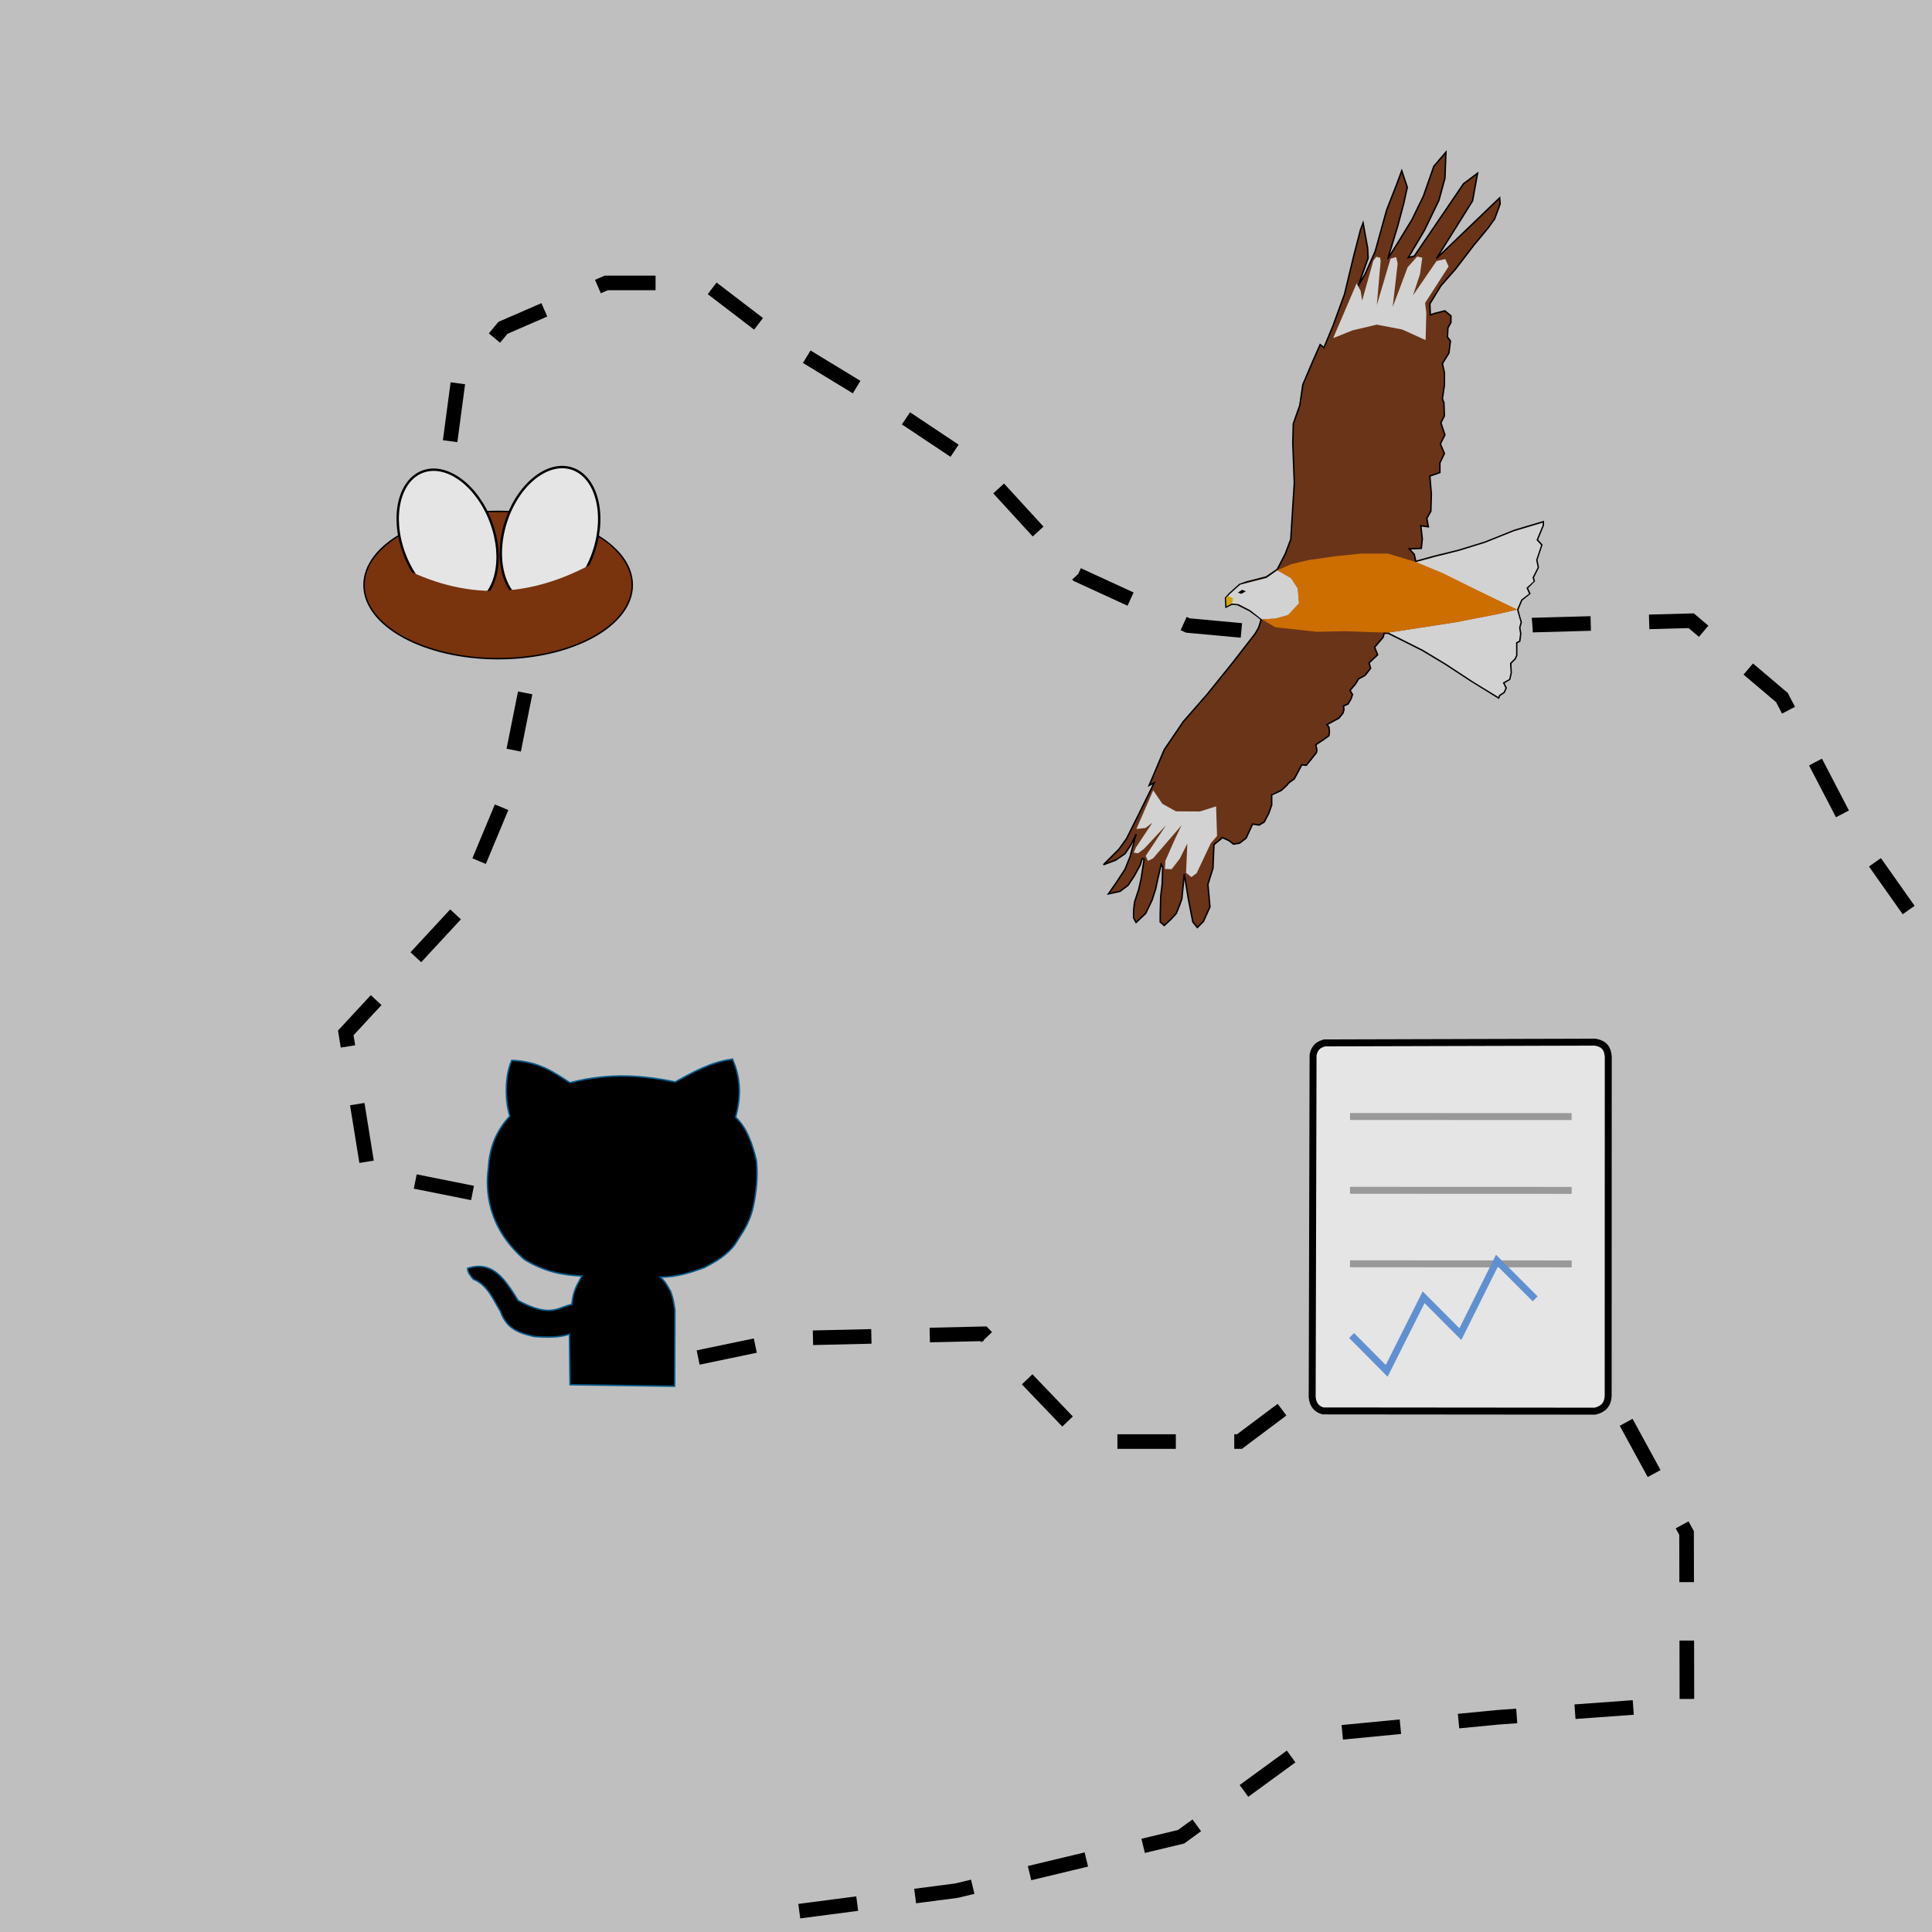
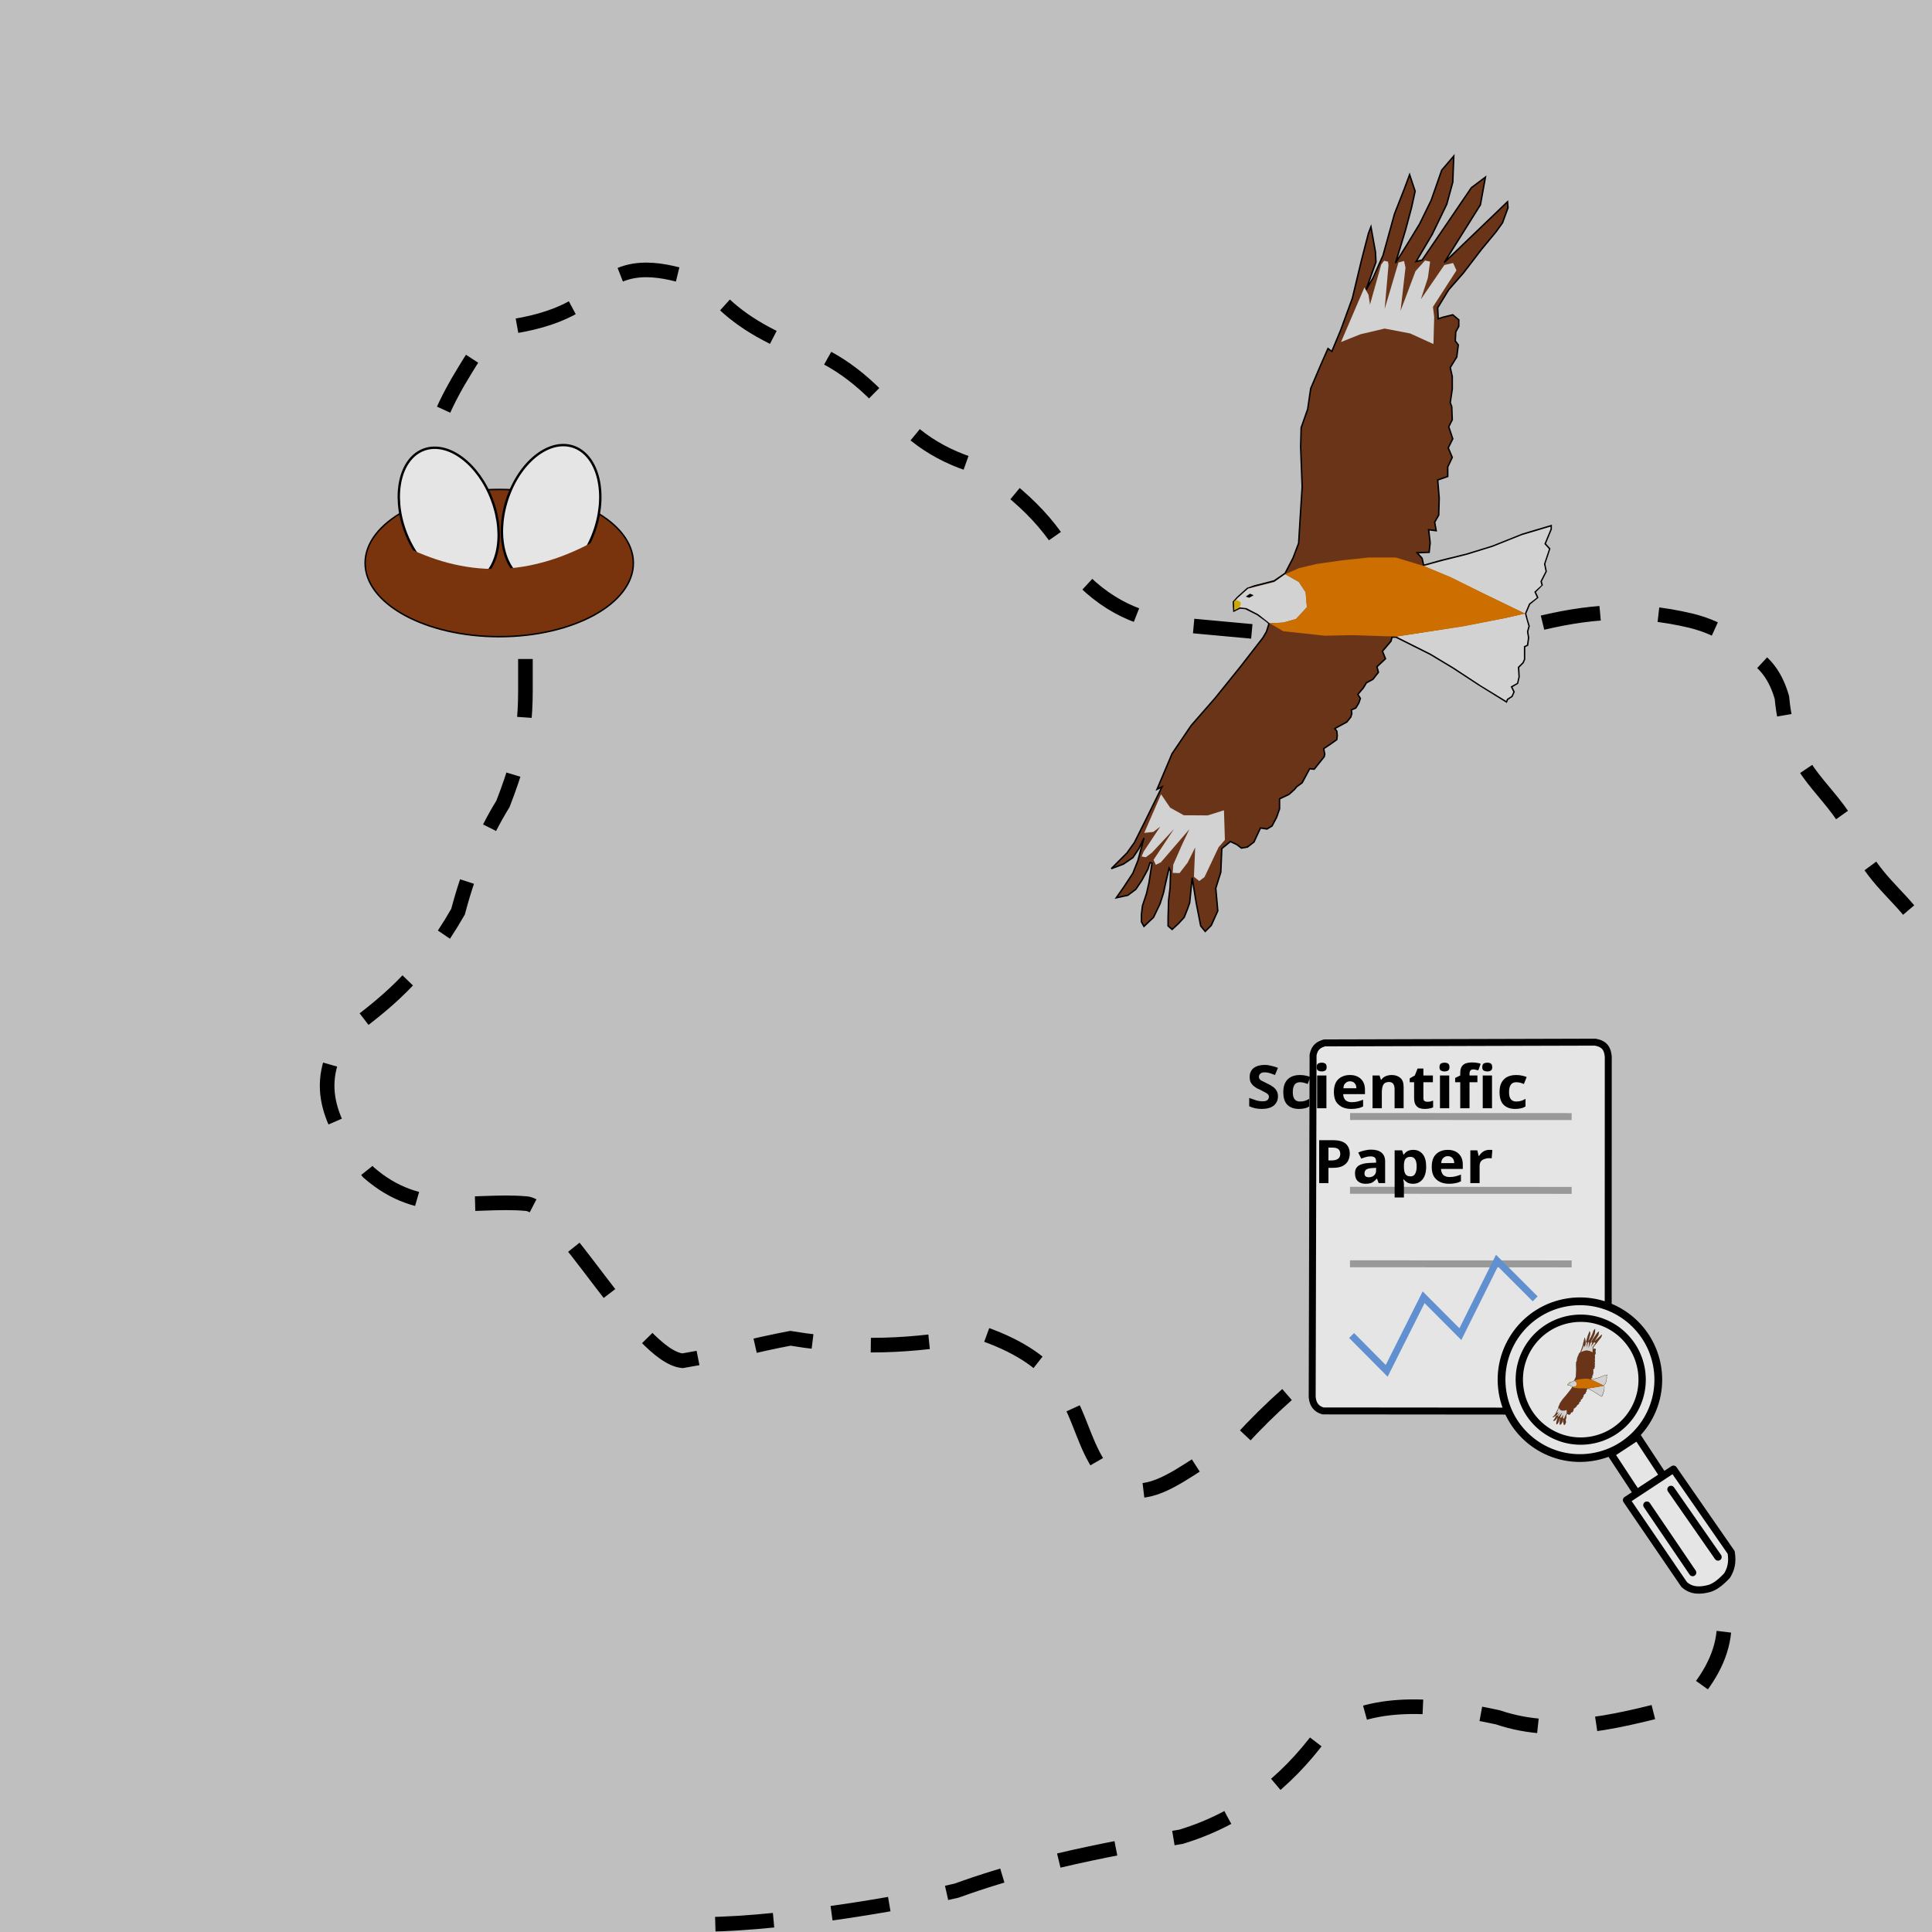
<svg xmlns="http://www.w3.org/2000/svg" width="132.292mm" height="132.292mm" viewBox="0 0 132.292 132.292" version="1.1" id="svg1" xml:space="preserve">
  <defs id="defs1" />
  <g id="layer1">
    <rect style="fill:#bfbfbf;fill-opacity:1;fill-rule:evenodd;stroke:none;stroke-width:0.1;stroke-dasharray:none" id="rect1" width="132.292" height="132.292" x="0.001" y="0" />
-     <path style="fill:none;fill-opacity:0.35;fill-rule:evenodd;stroke:#000000;stroke-width:1;stroke-dasharray:4, 4;stroke-dashoffset:0;stroke-opacity:1" d="M 130.692,62.314 126.489,56.36 122.015,47.763 115.805,42.504 104.939,42.802 92.533,43.861 81.343,42.831 73.801,39.361 67.036,31.98 60.578,27.675 53.506,23.37 48.278,19.373 H 41.513 l -7.073,3.075 -3.075,3.69 -1.23,9.225 5.843,4.92 v 7.073 l -1.538,7.688 -3.075,7.38 -7.688,8.303 1.538,9.533 10.763,2.153 10.763,10.763 7.38,-1.538 13.223,-0.308 7.073,7.38 h 10.455 l 12.3,-9.225 14.068,7.705 4.246,7.782 0.024,11.679 -12.951,0.94 -12.067,1.165 -9.618,7.014 -15.375,3.69 -14.145,1.845" id="path2" />
-     <g id="g7" transform="translate(-77.40825,-6.923812)">
+     <path style="fill:none;fill-opacity:0.35;fill-rule:evenodd;stroke:#000000;stroke-width:1;stroke-dasharray:4, 4;stroke-dashoffset:0;stroke-opacity:1" d="m 130.692,62.314 c -1.401,-1.667 -2.802,-2.585 -4.203,-5.953 -1.6,-2.669 -4.046,-3.817 -4.474,-8.597 -0.368,-1.268 -1.004,-2.402 -2.42,-3.146 -0.892,-0.952 -2.107,-1.688 -3.789,-2.113 -3.944,-0.937 -7.16,-0.642 -10.866,0.297 L 92.533,43.861 81.343,42.831 C 78.718,42.674 76.164,41.878 73.801,39.361 72.642,37 71.06,34.601 67.036,31.98 63.753,31.03 62.039,29.407 60.578,27.675 58.221,25.087 55.863,23.854 53.506,23.37 50.643,22.038 49.316,20.705 48.278,19.373 c -2.442,-0.843 -4.841,-1.49 -6.765,0 -1.47,1.291 -3.022,2.558 -7.073,3.075 -1.353,0.738 -1.844,1.64 -3.075,3.69 -3.525,6.16 -0.786,6.2 -1.23,9.225 l 5.843,4.92 v 7.073 c -0.004,3.579 -0.759,5.657 -1.538,7.688 -1.279,2.079 -2.323,4.51 -3.075,7.38 -2.563,4.481 -5.125,6.395 -7.688,8.303 -2.593,3.668 -0.806,6.644 1.538,9.533 3.588,3.171 7.175,1.844 10.763,2.153 2.28,0.036 7.698,10.487 10.763,10.763 2.854,-0.48 4.926,-1.077 7.38,-1.538 5.407,0.897 9.369,0.349 13.223,-0.308 5.432,1.918 5.947,4.703 7.073,7.38 2.874,6.93 6.864,1.197 10.455,0 4.42,-4.833 8.402,-7.26 12.3,-9.225 9,0.413 10.443,4.605 14.068,7.705 0.854,5.025 2.642,6.007 4.246,7.782 4.111,5.313 2.702,8.716 0.024,11.679 -4.317,1.088 -8.634,2.401 -12.951,0.94 -4.796,-1.049 -9.107,-1.196 -12.067,1.165 -2.458,3.335 -5.579,5.787 -9.618,7.014 -7.592,1.23 -11.973,2.46 -15.375,3.69 -4.8,1.128 -14.643,2.656 -19.187,2.24" id="path2" />
+     <g id="g7" transform="translate(-76.87054,-6.654953)" style="display:inline">
      <path style="fill:#6a3418;fill-opacity:1;fill-rule:evenodd;stroke:#000000;stroke-width:0.1;stroke-dasharray:none;stroke-opacity:1" d="m 180.097,20.471 -4.333,4.161 2.476,-3.955 0.344,-1.891 -0.963,0.722 -1.754,2.579 -1.616,2.373 -0.413,0.103 1.1,-1.857 0.997,-2.063 0.413,-1.513 0.069,-1.788 -0.825,0.963 -0.722,2.063 -0.791,1.616 -0.86,1.41 -0.791,1.272 0.688,-2.27 0.413,-1.547 0.241,-1.1 -0.378,-1.135 -0.344,0.928 -0.688,1.754 -0.791,2.854 -0.688,1.547 -0.481,0.825 0.688,-1.926 -0.034,-0.688 -0.309,-1.719 -0.172,0.447 -0.481,1.857 -0.619,2.579 -0.791,2.166 -0.616,1.483 -0.263,-0.201 -0.496,1.125 -0.688,1.616 -0.206,1.41 -0.447,1.272 -0.034,1.307 0.103,2.751 -0.138,2.166 -0.103,1.685 -0.378,0.997 -0.55,1.066 -0.757,0.516 -1.341,0.344 -0.481,0.172 -0.688,0.619 -0.275,0.309 0.034,0.619 0.413,-0.206 0.378,0.034 0.825,0.413 0.653,0.481 0.138,0.138 -0.172,0.55 -0.241,0.413 -1.547,1.994 -1.719,2.132 -1.651,1.891 -1.307,1.926 -1.032,2.442 0.344,-0.172 -1.135,2.304 -0.757,1.513 -0.516,0.722 -1.066,1.066 0.825,-0.309 0.653,-0.447 0.413,-0.619 0.344,-0.722 -0.413,1.547 -0.344,0.86 -0.585,0.894 -0.55,0.791 0.791,-0.172 0.55,-0.413 0.413,-0.619 0.413,-0.757 0.138,-0.447 0.138,0.034 -0.206,1.341 -0.172,0.757 -0.275,0.825 -0.069,0.585 v 0.516 l 0.172,0.309 0.653,-0.619 0.447,-0.928 0.241,-0.757 0.138,-0.653 0.241,-1.032 0.103,0.206 -0.034,1.135 -0.103,0.86 -0.034,1.238 v 0.516 l 0.275,0.241 0.447,-0.413 0.378,-0.413 0.206,-0.516 0.172,-0.481 0.172,-1.719 0.275,1.719 0.309,1.582 0.309,0.378 0.413,-0.413 0.447,-0.997 -0.138,-1.547 0.344,-1.1 0.069,-1.616 0.585,-0.481 0.447,0.206 0.309,0.241 0.413,-0.069 0.447,-0.344 0.447,-0.963 0.447,0.069 0.344,-0.206 0.309,-0.585 0.206,-0.585 v -0.688 l 0.653,-0.309 0.378,-0.344 0.138,-0.172 0.378,-0.275 0.516,-0.963 0.309,0.034 0.688,-0.86 0.034,-0.172 -0.069,-0.378 0.516,-0.344 0.378,-0.275 0.034,-0.275 -0.034,-0.309 -0.138,-0.172 0.447,-0.241 0.378,-0.206 0.275,-0.344 0.069,-0.241 -0.034,-0.241 0.309,-0.138 0.206,-0.344 0.103,-0.309 -0.172,-0.275 0.378,-0.447 0.206,-0.344 0.447,-0.241 0.378,-0.481 -0.103,-0.378 0.585,-0.55 -0.206,-0.516 0.585,-0.688 0.069,-0.275 h 0.275 l 2.338,1.169 1.547,0.928 1.788,1.169 1.891,1.169 0.069,-0.172 0.309,-0.206 0.138,-0.309 -0.172,-0.344 0.413,-0.241 0.103,-0.447 -0.034,-0.653 0.309,-0.309 0.103,-0.241 v -0.653 -0.206 l 0.206,-0.103 0.069,-0.516 -0.069,-0.413 0.103,-0.378 -0.138,-0.447 -0.103,-0.413 0.275,-0.653 0.55,-0.447 -0.172,-0.378 0.481,-0.481 -0.069,-0.241 0.344,-0.688 -0.103,-0.516 0.344,-1.032 -0.309,-0.344 0.413,-0.997 v -0.241 l -1.96,0.585 -2.063,0.825 -1.788,0.55 -1.685,0.413 -1.238,0.344 -0.103,-0.481 -0.344,-0.378 0.825,-0.034 0.069,-0.653 -0.103,-0.894 0.516,0.069 -0.103,-0.585 0.275,-0.481 0.034,-1.169 -0.103,-1.238 0.688,-0.241 v -0.653 l 0.309,-0.653 -0.275,-0.653 0.309,-0.619 -0.275,-0.825 0.241,-0.481 -0.034,-0.894 -0.103,-0.275 0.138,-0.928 v -0.86 l -0.138,-0.619 0.447,-0.722 0.103,-0.825 -0.206,-0.275 0.034,-0.619 0.206,-0.378 v -0.447 l -0.413,-0.344 -0.688,0.172 -0.309,0.103 -0.034,-0.757 0.757,-1.238 0.997,-1.135 1.238,-1.616 0.997,-1.204 0.447,-0.619 0.378,-1.032 z" id="path1-9" />
      <path style="fill:#d2d2d2;fill-opacity:1;fill-rule:evenodd;stroke:none;stroke-width:0.1;stroke-dasharray:none;stroke-dashoffset:0;stroke-opacity:1" d="m 170.299,26.334 -1.604,3.743 1.337,-0.535 1.652,-0.389 1.746,0.335 1.595,0.725 0.05,-1.864 -0.085,-0.682 1.61,-2.497 -0.23,-0.506 -0.598,0.138 -1.61,2.347 0.481,-1.461 0.154,-1.119 -0.347,-0.077 -0.656,0.733 -0.694,1.851 -0.328,0.86 0.339,-2.956 -0.1,-0.453 -0.384,0.105 -0.943,3.179 0.263,-3.003 -0.033,-0.234 -0.267,-0.067 -0.2,0.267 -0.768,2.738 -0.1,-0.668 z" id="path4" />
      <path style="fill:#d2d2d2;fill-opacity:1;fill-rule:evenodd;stroke:none;stroke-width:0.2;stroke-dasharray:4.8, 4.8;stroke-dashoffset:0;stroke-opacity:1" d="m 161.39,48.427 0.357,-0.183 0.472,0.048 0.804,0.418 0.787,0.623 0.926,-0.043 0.877,-0.245 0.752,-0.811 -0.086,-1.018 -0.465,-0.712 -0.938,-0.534 -0.743,0.532 -1.798,0.455 -0.714,0.638 -0.249,0.281 z" id="path4-1" />
      <path style="fill:#d2d2d2;fill-opacity:1;fill-rule:evenodd;stroke:none;stroke-width:0.1;stroke-dasharray:none;stroke-dashoffset:0;stroke-opacity:1" d="m 175.919,46.081 5.363,2.587 0.287,-0.683 0.535,-0.41 -0.178,-0.393 0.494,-0.456 -0.077,-0.257 0.351,-0.691 -0.103,-0.51 0.341,-1.015 -0.317,-0.348 0.422,-1.02 0.005,-0.166 -1.971,0.586 -1.994,0.797 -1.77,0.547 -1.675,0.42 -1.27,0.347 z" id="path4-1-8" />
      <path style="fill:#d2d2d2;fill-opacity:1;fill-rule:evenodd;stroke:none;stroke-width:0.1;stroke-dasharray:none;stroke-dashoffset:0;stroke-opacity:1" d="m 178.296,53.603 1.711,1.046 0.045,-0.135 0.313,-0.203 0.124,-0.272 -0.182,-0.374 0.439,-0.246 0.095,-0.415 -0.041,-0.676 0.321,-0.319 0.097,-0.224 -0.004,-0.88 0.211,-0.105 0.064,-0.484 -0.066,-0.413 0.1,-0.375 -0.196,-0.692 -0.043,-0.175 -1.261,0.291 -2.932,0.569 -2.862,0.448 -1.741,0.267 2.342,1.173 1.585,0.957 z" id="path4-1-8-5" />
      <path style="fill:#d2d2d2;fill-opacity:1;fill-rule:evenodd;stroke:none;stroke-width:0.1;stroke-dasharray:none;stroke-dashoffset:0;stroke-opacity:1" d="m 155.221,63.688 1.152,-2.646 0.626,0.92 0.932,0.518 1.639,0.009 1.11,-0.35 0.065,2.028 -0.431,0.5 -0.966,2.045 -0.359,0.27 -0.365,-0.29 0.085,-2.004 -0.517,1.035 -0.556,0.718 -0.464,-0.016 0.037,-0.565 0.661,-1.499 0.446,-0.929 -1.953,2.267 -0.347,0.175 -0.156,-0.344 1.39,-2.099 -1.49,1.6 -0.431,0.324 -0.289,-0.053 0.148,-0.346 1.129,-1.697 -0.476,0.362 z" id="path4-3" />
      <path style="fill:#d0a600;fill-opacity:1;fill-rule:evenodd;stroke:none;stroke-width:0.2;stroke-dasharray:4.8, 4.8;stroke-dashoffset:0;stroke-opacity:1" d="m 161.389,48.433 -0.023,-0.583 0.112,-0.104 0.144,0.04 0.192,0.088 0.016,0.16 -0.04,0.096 -0.037,0.114 z" id="path5" />
      <path style="fill:#cc6f00;fill-opacity:1;fill-rule:evenodd;stroke:none;stroke-width:0.1;stroke-dasharray:none;stroke-dashoffset:0;stroke-opacity:1" d="m 164.868,45.971 0.937,0.532 0.461,0.703 0.086,1.037 -0.737,0.791 -0.845,0.242 -0.951,0.06 0.923,0.542 2.837,0.307 1.879,-0.038 2.377,0.077 0.308,0.004 0.344,0.014 4.582,-0.7 2.876,-0.562 1.336,-0.312 -2.819,-1.373 -2.223,-1.11 -1.905,-0.783 -1.89,-0.572 h -1.86 l -1.797,0.189 -1.765,0.252 -1.198,0.284 z" id="path6" />
      <path style="fill:#000000;fill-opacity:1;fill-rule:evenodd;stroke:none;stroke-width:0.2;stroke-dasharray:4.8, 4.8;stroke-dashoffset:0;stroke-opacity:1" d="m 162.461,47.308 -0.291,0.199 0.238,0.079 0.305,-0.172 z" id="path7" />
    </g>
-     <g id="g10" transform="translate(-129.9444,-52.14269)">
+     <g id="g10" transform="translate(-129.8691,-53.64718)" style="display:inline">
      <ellipse style="fill:#79330d;fill-opacity:1;fill-rule:evenodd;stroke:#000000;stroke-width:0.1;stroke-dasharray:none;stroke-dashoffset:0;stroke-opacity:1" id="path8" cx="164.054" cy="92.202" rx="9.184" ry="5.042" />
      <ellipse style="fill:#e5e5e5;fill-opacity:1;fill-rule:evenodd;stroke:#000000;stroke-width:0.163;stroke-dasharray:none;stroke-dashoffset:0;stroke-opacity:1" id="path9" cx="119.501" cy="138.249" rx="3.16" ry="4.849" transform="matrix(0.9405249,-0.3397249,0.3486646,0.9372476,0,0)" />
      <ellipse style="fill:#e5e5e5;fill-opacity:1;fill-rule:evenodd;stroke:#000000;stroke-width:0.164;stroke-dasharray:none;stroke-dashoffset:0;stroke-opacity:1" id="path9-1" cx="186.657" cy="34.65" rx="3.174" ry="4.862" transform="matrix(0.954212,0.2991313,-0.3031524,0.9529421,0,0)" />
      <path style="fill:#79330d;fill-opacity:1;fill-rule:evenodd;stroke:none;stroke-width:0.107;stroke-dasharray:none;stroke-dashoffset:0;stroke-opacity:1" d="m 156.958,90.731 c 4.168,2.268 8.702,2.813 14.005,-0.251 l 1.351,1.88 -2.488,2.318 -8.317,0.313 -5.047,-2.193 z" id="path10" />
    </g>
-     <path style="display:inline;fill:#000000;fill-opacity:1;fill-rule:evenodd;stroke:#045b8b;stroke-width:0.1;stroke-dasharray:none;stroke-dashoffset:0;stroke-opacity:1" d="m 39.024,74.138 c -1.05,-0.676 -2.092,-1.457 -3.978,-1.53 -0.496,1.075 -0.462,2.795 -0.134,3.815 -0.995,1.097 -1.392,2.217 -1.467,3.544 -0.213,1.534 -0.067,4.091 2.467,6.277 1.38,0.845 2.674,1.083 3.939,1.125 -0.269,0.536 -0.595,0.899 -0.693,1.948 -0.963,0.2 -1.417,0.953 -3.679,-0.26 -0.859,-1.386 -1.714,-2.78 -3.463,-2.208 0.009,0.285 0.203,0.51 0.39,0.736 0.971,0.385 1.349,1.364 1.861,2.208 0.444,1.306 1.487,1.525 2.283,1.718 0.98,0.086 1.827,0.06 2.442,-0.157 l 0.041,3.463 7.161,0.105 0.02,-5.215 c -0.101,-0.768 -0.202,-0.997 -0.303,-1.299 -0.2,-0.317 -0.325,-0.635 -0.693,-0.952 1.192,-0.02 2.092,-0.332 2.987,-0.649 0.821,-0.42 1.6,-0.881 2.121,-1.602 0.457,-0.751 0.97,-1.333 1.255,-2.597 0.195,-0.941 0.323,-1.935 0.216,-3.117 -0.281,-1.191 -0.665,-2.279 -1.429,-2.987 0.346,-1.275 0.407,-2.586 -0.216,-3.983 -1.543,0.222 -2.732,0.922 -3.916,1.563 -2.137,-0.426 -4.39,-0.665 -7.213,0.053 z" id="path11" />
+     <g id="g14-0" transform="matrix(0.4759436,0,0,0.4759436,-38.74576,32.8339)" style="display:none;stroke-width:1.051;stroke-dasharray:none">
+       <path style="fill:#e5e5e5;fill-opacity:1;fill-rule:evenodd;stroke:#000000;stroke-width:1.051;stroke-linecap:round;stroke-linejoin:round;stroke-dasharray:none;stroke-dashoffset:0;stroke-opacity:1" d="m 145.258,83.233 -0.127,49.228 c 0.095,1.089 0.63,1.739 1.564,1.99 l 39.129,0.035 c 1.138,-0.256 1.869,-0.92 1.891,-2.292 l 0.013,-48.716 c -0.094,-1.132 -0.529,-1.839 -1.869,-2.082 l -38.964,0.108 c -0.704,0.228 -1.389,0.498 -1.637,1.729 z" id="path12-5" />
+       <path style="fill:none;fill-opacity:1;fill-rule:evenodd;stroke:#999999;stroke-width:1.051;stroke-linecap:square;stroke-linejoin:miter;stroke-dasharray:none;stroke-dashoffset:0;stroke-opacity:1" d="m 151.079,92.093 30.878,0.012" id="path13-2" />
+       <path style="fill:none;fill-opacity:1;fill-rule:evenodd;stroke:#999999;stroke-width:1.051;stroke-linecap:square;stroke-linejoin:miter;stroke-dasharray:none;stroke-dashoffset:0;stroke-opacity:1" d="m 151.074,102.709 30.889,0.012" id="path13-3-2" />
+       <path style="fill:none;fill-opacity:1;fill-rule:evenodd;stroke:#999999;stroke-width:1.051;stroke-linecap:square;stroke-linejoin:miter;stroke-dasharray:none;stroke-dashoffset:0;stroke-opacity:1" d="m 151.067,113.286 30.895,0.012" id="path13-3-7-7" />
+       <path style="fill:none;fill-opacity:1;fill-rule:evenodd;stroke:#6190d1;stroke-width:1.051;stroke-linecap:square;stroke-linejoin:miter;stroke-dasharray:none;stroke-dashoffset:0;stroke-opacity:1" d="m 151.153,123.956 4.696,4.729 5.314,-10.587 5.286,5.307 5.264,-10.577 5.146,5.146" id="path14-3" />
+       <text xml:space="preserve" style="font-style:normal;font-variant:normal;font-weight:600;font-stretch:condensed;font-size:4.167px;font-family:'Avenir Next Condensed';-inkscape-font-specification:'Avenir Next Condensed,  Semi-Bold Condensed';text-align:start;writing-mode:lr-tb;direction:ltr;text-anchor:start;display:inline;fill:#000000;fill-opacity:1;fill-rule:evenodd;stroke:none;stroke-width:0.591;stroke-linecap:round;stroke-linejoin:round;stroke-dasharray:none;stroke-opacity:1" x="39.837" y="77.405" id="text15-9" transform="matrix(2.134715,0,0,2.067993,81.40829,-68.98695)">
+         <tspan id="tspan15-5" style="font-style:normal;font-variant:normal;font-weight:600;font-stretch:condensed;font-size:4.167px;font-family:'Avenir Next Condensed';-inkscape-font-specification:'Avenir Next Condensed,  Semi-Bold Condensed';text-align:center;text-anchor:middle;fill:#000000;fill-opacity:1;stroke:none;stroke-width:0.591" x="39.837" y="77.405">Master</tspan>
+         <tspan style="font-style:normal;font-variant:normal;font-weight:600;font-stretch:condensed;font-size:4.167px;font-family:'Avenir Next Condensed';-inkscape-font-specification:'Avenir Next Condensed,  Semi-Bold Condensed';text-align:center;text-anchor:middle;fill:#000000;fill-opacity:1;stroke:none;stroke-width:0.591" x="39.837" y="82.614" id="tspan16-4">Thesis</tspan>
+       </text>
+       <g id="g15" transform="matrix(2.101089,0,0,2.101089,82.27904,-70.01602)" style="display:inline;stroke-width:1.051;stroke-dasharray:none">
+         <path style="fill:#e5e5e5;fill-opacity:1;fill-rule:evenodd;stroke:#000000;stroke-width:0.5;stroke-linecap:round;stroke-linejoin:round;stroke-dasharray:none;stroke-opacity:1" d="m 43.353,70.463 c 1.983,3.374 4.792,5.627 8.479,6.688 l 3.941,-4.897 c -3.521,-1.116 -6.444,-3.105 -8.384,-6.53 z" id="path1" />
+         <rect style="fill:#e5e5e5;fill-opacity:1;fill-rule:evenodd;stroke:#000000;stroke-width:0.932;stroke-linecap:round;stroke-linejoin:round;stroke-dasharray:none;stroke-opacity:1" id="rect2" width="10.075" height="9.854" x="77.761" y="-9.105" transform="matrix(0.569065,0.8222926,-0.9339553,-0.3573898,0,0)" />
+         <path style="fill:none;fill-opacity:1;fill-rule:evenodd;stroke:#000000;stroke-width:0.7;stroke-linecap:round;stroke-linejoin:round;stroke-dasharray:none;stroke-opacity:1" d="m 50.943,69.448 3.572,1 c 1.982,0.696 2.417,1.438 2.438,3.202 l -0.032,5.489 -1.281,1.409 2.796,0.02 -1.514,-1.429" id="path3" />
+         <path style="fill:#e5e5e5;fill-opacity:1;fill-rule:evenodd;stroke:none;stroke-width:0.965;stroke-linecap:round;stroke-linejoin:round;stroke-dasharray:none;stroke-opacity:1" d="m 56.191,72.623 1.598,2.311 -2.214,-0.847 z" id="path15" />
+       </g>
+     </g>
+     <path style="display:none;fill:#e5e5e5;fill-opacity:1;fill-rule:evenodd;stroke:#000000;stroke-width:0.6;stroke-dasharray:none;stroke-dashoffset:0;stroke-opacity:1" d="m 39.163,71.967 c -1.288,-0.83 -2.566,-1.787 -4.879,-1.876 -0.609,1.319 -0.566,3.427 -0.165,4.679 -1.221,1.345 -1.708,2.719 -1.8,4.347 -0.261,1.881 -0.082,5.017 3.026,7.698 1.693,1.037 3.279,1.328 4.831,1.38 -0.329,0.658 -0.73,1.103 -0.849,2.389 -1.181,0.245 -1.738,1.169 -4.513,-0.319 -1.053,-1.7 -2.102,-3.41 -4.247,-2.708 0.012,0.35 0.248,0.625 0.478,0.903 1.191,0.473 1.654,1.673 2.283,2.708 0.545,1.602 1.824,1.87 2.8,2.107 1.202,0.105 2.24,0.074 2.995,-0.193 l 0.05,4.247 8.783,0.128 0.025,-6.396 c -0.124,-0.942 -0.248,-1.223 -0.372,-1.593 -0.245,-0.389 -0.398,-0.779 -0.849,-1.168 1.462,-0.025 2.566,-0.407 3.663,-0.796 1.007,-0.515 1.963,-1.081 2.602,-1.964 0.56,-0.922 1.189,-1.635 1.54,-3.186 0.239,-1.154 0.397,-2.373 0.265,-3.823 -0.345,-1.46 -0.815,-2.795 -1.752,-3.663 0.424,-1.564 0.499,-3.172 -0.265,-4.885 -1.893,0.273 -3.351,1.131 -4.803,1.917 -2.621,-0.522 -5.384,-0.815 -8.847,0.066 z" id="path11" />
    <g id="g14" transform="matrix(0.4759436,0,0,0.4759436,20.77669,32.62071)" style="display:inline">
      <path style="fill:#e5e5e5;fill-opacity:1;fill-rule:evenodd;stroke:#000000;stroke-width:1;stroke-linecap:round;stroke-linejoin:round;stroke-dasharray:none;stroke-dashoffset:0;stroke-opacity:1" d="m 145.258,83.233 -0.127,49.228 c 0.095,1.089 0.63,1.739 1.564,1.99 l 39.129,0.035 c 1.138,-0.256 1.869,-0.92 1.891,-2.292 l 0.013,-48.716 c -0.094,-1.132 -0.529,-1.839 -1.869,-2.082 l -38.964,0.108 c -0.704,0.228 -1.389,0.498 -1.637,1.729 z" id="path12" />
      <path style="fill:none;fill-opacity:1;fill-rule:evenodd;stroke:#999999;stroke-width:1;stroke-linecap:square;stroke-linejoin:miter;stroke-dasharray:none;stroke-dashoffset:0;stroke-opacity:1" d="m 151.079,92.093 30.878,0.012" id="path13" />
      <path style="fill:none;fill-opacity:1;fill-rule:evenodd;stroke:#999999;stroke-width:1;stroke-linecap:square;stroke-linejoin:miter;stroke-dasharray:none;stroke-dashoffset:0;stroke-opacity:1" d="m 151.074,102.709 30.889,0.012" id="path13-3" />
      <path style="fill:none;fill-opacity:1;fill-rule:evenodd;stroke:#999999;stroke-width:1;stroke-linecap:square;stroke-linejoin:miter;stroke-dasharray:none;stroke-dashoffset:0;stroke-opacity:1" d="m 151.067,113.286 30.895,0.012" id="path13-3-7" />
      <path style="fill:none;fill-opacity:1;fill-rule:evenodd;stroke:#6190d1;stroke-width:1;stroke-linecap:square;stroke-linejoin:miter;stroke-dasharray:none;stroke-dashoffset:0;stroke-opacity:1" d="m 151.153,123.956 4.696,4.729 5.314,-10.587 5.286,5.307 5.264,-10.577 5.146,5.146" id="path14" />
+       <text xml:space="preserve" style="font-style:normal;font-variant:normal;font-weight:600;font-stretch:condensed;font-size:4.167px;font-family:'Avenir Next Condensed';-inkscape-font-specification:'Avenir Next Condensed,  Semi-Bold Condensed';text-align:start;writing-mode:lr-tb;direction:ltr;text-anchor:start;fill:#000000;fill-opacity:1;fill-rule:evenodd;stroke:none;stroke-width:0.591;stroke-linecap:round;stroke-linejoin:round;stroke-dasharray:none;stroke-opacity:1" x="98.384" y="77.103" id="text15" transform="matrix(2.134715,0,0,2.067993,-43.65368,-68.53902)">
+         <tspan id="tspan15" style="font-style:normal;font-variant:normal;font-weight:600;font-stretch:condensed;font-size:4.167px;font-family:'Avenir Next Condensed';-inkscape-font-specification:'Avenir Next Condensed,  Semi-Bold Condensed';text-align:center;text-anchor:middle;fill:#000000;fill-opacity:1;stroke:none;stroke-width:0.591" x="98.384" y="77.103">Scientific</tspan>
+         <tspan style="font-style:normal;font-variant:normal;font-weight:600;font-stretch:condensed;font-size:4.167px;font-family:'Avenir Next Condensed';-inkscape-font-specification:'Avenir Next Condensed,  Semi-Bold Condensed';text-align:center;text-anchor:middle;fill:#000000;fill-opacity:1;stroke:none;stroke-width:0.591" x="98.384" y="82.311" id="tspan16">Paper</tspan>
+       </text>
+       <g id="g19" transform="rotate(-8.786623,347.8057,228.4556)">
+         <circle style="display:inline;fill:#e5e5e5;fill-opacity:1;fill-rule:evenodd;stroke:#000000;stroke-width:1.117;stroke-linecap:round;stroke-linejoin:round;stroke-dasharray:none;stroke-opacity:1" id="path16-8" cx="200.623" cy="106.036" r="11.276" />
+         <circle style="display:inline;fill:#e5e5e5;fill-opacity:1;fill-rule:evenodd;stroke:#000000;stroke-width:1.051;stroke-linecap:round;stroke-linejoin:round;stroke-dasharray:none;stroke-opacity:1" id="path16" cx="200.737" cy="106.051" r="8.836" />
+         <rect style="fill:#e5e5e5;fill-opacity:1;fill-rule:evenodd;stroke:#000000;stroke-width:1.051;stroke-linecap:round;stroke-linejoin:round;stroke-dasharray:none;stroke-opacity:1" id="rect16" width="4.552" height="6.741" x="136.294" y="191.199" transform="rotate(-24.54924)" />
+         <path style="fill:#e5e5e5;fill-opacity:1;fill-rule:evenodd;stroke:#000000;stroke-width:1.051;stroke-linecap:round;stroke-linejoin:round;stroke-dasharray:none;stroke-opacity:1" d="m 204.604,124.182 7.353,-3.36 6.374,13.097 c 0.018,1.542 -0.464,2.459 -1.089,3.199 -0.985,0.781 -1.906,1.302 -2.73,1.437 -1.39,0.166 -2.662,0.016 -3.569,-1.105 z" id="path17" />
+         <path style="fill:#e5e5e5;fill-opacity:1;fill-rule:evenodd;stroke:#000000;stroke-width:1.051;stroke-linecap:round;stroke-linejoin:round;stroke-dasharray:none;stroke-opacity:1" d="m 207.384,125.344 5.028,10.596" id="path18" />
+         <path style="fill:#e5e5e5;fill-opacity:1;fill-rule:evenodd;stroke:#000000;stroke-width:1.051;stroke-linecap:round;stroke-linejoin:round;stroke-dasharray:none;stroke-opacity:1" d="m 211.156,123.636 5.206,10.65" id="path19" />
+       </g>
+       <g id="g7-8" transform="matrix(0.2601462,0,0,0.2601462,139.9359,118.1502)">
+         <path style="fill:#6a3418;fill-opacity:1;fill-rule:evenodd;stroke:#000000;stroke-width:0.1;stroke-dasharray:none;stroke-opacity:1" d="m 180.097,20.471 -4.333,4.161 2.476,-3.955 0.344,-1.891 -0.963,0.722 -1.754,2.579 -1.616,2.373 -0.413,0.103 1.1,-1.857 0.997,-2.063 0.413,-1.513 0.069,-1.788 -0.825,0.963 -0.722,2.063 -0.791,1.616 -0.86,1.41 -0.791,1.272 0.688,-2.27 0.413,-1.547 0.241,-1.1 -0.378,-1.135 -0.344,0.928 -0.688,1.754 -0.791,2.854 -0.688,1.547 -0.481,0.825 0.688,-1.926 -0.034,-0.688 -0.309,-1.719 -0.172,0.447 -0.481,1.857 -0.619,2.579 -0.791,2.166 -0.616,1.483 -0.263,-0.201 -0.496,1.125 -0.688,1.616 -0.206,1.41 -0.447,1.272 -0.034,1.307 0.103,2.751 -0.138,2.166 -0.103,1.685 -0.378,0.997 -0.55,1.066 -0.757,0.516 -1.341,0.344 -0.481,0.172 -0.688,0.619 -0.275,0.309 0.034,0.619 0.413,-0.206 0.378,0.034 0.825,0.413 0.653,0.481 0.138,0.138 -0.172,0.55 -0.241,0.413 -1.547,1.994 -1.719,2.132 -1.651,1.891 -1.307,1.926 -1.032,2.442 0.344,-0.172 -1.135,2.304 -0.757,1.513 -0.516,0.722 -1.066,1.066 0.825,-0.309 0.653,-0.447 0.413,-0.619 0.344,-0.722 -0.413,1.547 -0.344,0.86 -0.585,0.894 -0.55,0.791 0.791,-0.172 0.55,-0.413 0.413,-0.619 0.413,-0.757 0.138,-0.447 0.138,0.034 -0.206,1.341 -0.172,0.757 -0.275,0.825 -0.069,0.585 v 0.516 l 0.172,0.309 0.653,-0.619 0.447,-0.928 0.241,-0.757 0.138,-0.653 0.241,-1.032 0.103,0.206 -0.034,1.135 -0.103,0.86 -0.034,1.238 v 0.516 l 0.275,0.241 0.447,-0.413 0.378,-0.413 0.206,-0.516 0.172,-0.481 0.172,-1.719 0.275,1.719 0.309,1.582 0.309,0.378 0.413,-0.413 0.447,-0.997 -0.138,-1.547 0.344,-1.1 0.069,-1.616 0.585,-0.481 0.447,0.206 0.309,0.241 0.413,-0.069 0.447,-0.344 0.447,-0.963 0.447,0.069 0.344,-0.206 0.309,-0.585 0.206,-0.585 v -0.688 l 0.653,-0.309 0.378,-0.344 0.138,-0.172 0.378,-0.275 0.516,-0.963 0.309,0.034 0.688,-0.86 0.034,-0.172 -0.069,-0.378 0.516,-0.344 0.378,-0.275 0.034,-0.275 -0.034,-0.309 -0.138,-0.172 0.447,-0.241 0.378,-0.206 0.275,-0.344 0.069,-0.241 -0.034,-0.241 0.309,-0.138 0.206,-0.344 0.103,-0.309 -0.172,-0.275 0.378,-0.447 0.206,-0.344 0.447,-0.241 0.378,-0.481 -0.103,-0.378 0.585,-0.55 -0.206,-0.516 0.585,-0.688 0.069,-0.275 h 0.275 l 2.338,1.169 1.547,0.928 1.788,1.169 1.891,1.169 0.069,-0.172 0.309,-0.206 0.138,-0.309 -0.172,-0.344 0.413,-0.241 0.103,-0.447 -0.034,-0.653 0.309,-0.309 0.103,-0.241 v -0.653 -0.206 l 0.206,-0.103 0.069,-0.516 -0.069,-0.413 0.103,-0.378 -0.138,-0.447 -0.103,-0.413 0.275,-0.653 0.55,-0.447 -0.172,-0.378 0.481,-0.481 -0.069,-0.241 0.344,-0.688 -0.103,-0.516 0.344,-1.032 -0.309,-0.344 0.413,-0.997 v -0.241 l -1.96,0.585 -2.063,0.825 -1.788,0.55 -1.685,0.413 -1.238,0.344 -0.103,-0.481 -0.344,-0.378 0.825,-0.034 0.069,-0.653 -0.103,-0.894 0.516,0.069 -0.103,-0.585 0.275,-0.481 0.034,-1.169 -0.103,-1.238 0.688,-0.241 v -0.653 l 0.309,-0.653 -0.275,-0.653 0.309,-0.619 -0.275,-0.825 0.241,-0.481 -0.034,-0.894 -0.103,-0.275 0.138,-0.928 v -0.86 l -0.138,-0.619 0.447,-0.722 0.103,-0.825 -0.206,-0.275 0.034,-0.619 0.206,-0.378 v -0.447 l -0.413,-0.344 -0.688,0.172 -0.309,0.103 -0.034,-0.757 0.757,-1.238 0.997,-1.135 1.238,-1.616 0.997,-1.204 0.447,-0.619 0.378,-1.032 z" id="path1-9-5" />
+         <path style="fill:#d2d2d2;fill-opacity:1;fill-rule:evenodd;stroke:none;stroke-width:0.1;stroke-dasharray:none;stroke-dashoffset:0;stroke-opacity:1" d="m 170.299,26.334 -1.604,3.743 1.337,-0.535 1.652,-0.389 1.746,0.335 1.595,0.725 0.05,-1.864 -0.085,-0.682 1.61,-2.497 -0.23,-0.506 -0.598,0.138 -1.61,2.347 0.481,-1.461 0.154,-1.119 -0.347,-0.077 -0.656,0.733 -0.694,1.851 -0.328,0.86 0.339,-2.956 -0.1,-0.453 -0.384,0.105 -0.943,3.179 0.263,-3.003 -0.033,-0.234 -0.267,-0.067 -0.2,0.267 -0.768,2.738 -0.1,-0.668 z" id="path4-8" />
+         <path style="fill:#d2d2d2;fill-opacity:1;fill-rule:evenodd;stroke:none;stroke-width:0.2;stroke-dasharray:4.8, 4.8;stroke-dashoffset:0;stroke-opacity:1" d="m 161.39,48.427 0.357,-0.183 0.472,0.048 0.804,0.418 0.787,0.623 0.926,-0.043 0.877,-0.245 0.752,-0.811 -0.086,-1.018 -0.465,-0.712 -0.938,-0.534 -0.743,0.532 -1.798,0.455 -0.714,0.638 -0.249,0.281 z" id="path4-1-3" />
+         <path style="fill:#d2d2d2;fill-opacity:1;fill-rule:evenodd;stroke:none;stroke-width:0.1;stroke-dasharray:none;stroke-dashoffset:0;stroke-opacity:1" d="m 175.919,46.081 5.363,2.587 0.287,-0.683 0.535,-0.41 -0.178,-0.393 0.494,-0.456 -0.077,-0.257 0.351,-0.691 -0.103,-0.51 0.341,-1.015 -0.317,-0.348 0.422,-1.02 0.005,-0.166 -1.971,0.586 -1.994,0.797 -1.77,0.547 -1.675,0.42 -1.27,0.347 z" id="path4-1-8-0" />
+         <path style="fill:#d2d2d2;fill-opacity:1;fill-rule:evenodd;stroke:none;stroke-width:0.1;stroke-dasharray:none;stroke-dashoffset:0;stroke-opacity:1" d="m 178.296,53.603 1.711,1.046 0.045,-0.135 0.313,-0.203 0.124,-0.272 -0.182,-0.374 0.439,-0.246 0.095,-0.415 -0.041,-0.676 0.321,-0.319 0.097,-0.224 -0.004,-0.88 0.211,-0.105 0.064,-0.484 -0.066,-0.413 0.1,-0.375 -0.196,-0.692 -0.043,-0.175 -1.261,0.291 -2.932,0.569 -2.862,0.448 -1.741,0.267 2.342,1.173 1.585,0.957 z" id="path4-1-8-5-6" />
+         <path style="fill:#d2d2d2;fill-opacity:1;fill-rule:evenodd;stroke:none;stroke-width:0.1;stroke-dasharray:none;stroke-dashoffset:0;stroke-opacity:1" d="m 155.221,63.688 1.152,-2.646 0.626,0.92 0.932,0.518 1.639,0.009 1.11,-0.35 0.065,2.028 -0.431,0.5 -0.966,2.045 -0.359,0.27 -0.365,-0.29 0.085,-2.004 -0.517,1.035 -0.556,0.718 -0.464,-0.016 0.037,-0.565 0.661,-1.499 0.446,-0.929 -1.953,2.267 -0.347,0.175 -0.156,-0.344 1.39,-2.099 -1.49,1.6 -0.431,0.324 -0.289,-0.053 0.148,-0.346 1.129,-1.697 -0.476,0.362 z" id="path4-3-2" />
+         <path style="fill:#d0a600;fill-opacity:1;fill-rule:evenodd;stroke:none;stroke-width:0.2;stroke-dasharray:4.8, 4.8;stroke-dashoffset:0;stroke-opacity:1" d="m 161.389,48.433 -0.023,-0.583 0.112,-0.104 0.144,0.04 0.192,0.088 0.016,0.16 -0.04,0.096 -0.037,0.114 z" id="path5-2" />
+         <path style="fill:#cc6f00;fill-opacity:1;fill-rule:evenodd;stroke:none;stroke-width:0.1;stroke-dasharray:none;stroke-dashoffset:0;stroke-opacity:1" d="m 164.868,45.971 0.937,0.532 0.461,0.703 0.086,1.037 -0.737,0.791 -0.845,0.242 -0.951,0.06 0.923,0.542 2.837,0.307 1.879,-0.038 2.377,0.077 0.308,0.004 0.344,0.014 4.582,-0.7 2.876,-0.562 1.336,-0.312 -2.819,-1.373 -2.223,-1.11 -1.905,-0.783 -1.89,-0.572 h -1.86 l -1.797,0.189 -1.765,0.252 -1.198,0.284 z" id="path6-5" />
+         <path style="fill:#000000;fill-opacity:1;fill-rule:evenodd;stroke:none;stroke-width:0.2;stroke-dasharray:4.8, 4.8;stroke-dashoffset:0;stroke-opacity:1" d="m 162.461,47.308 -0.291,0.199 0.238,0.079 0.305,-0.172 z" id="path7-2" />
+       </g>
    </g>
  </g>
</svg>
